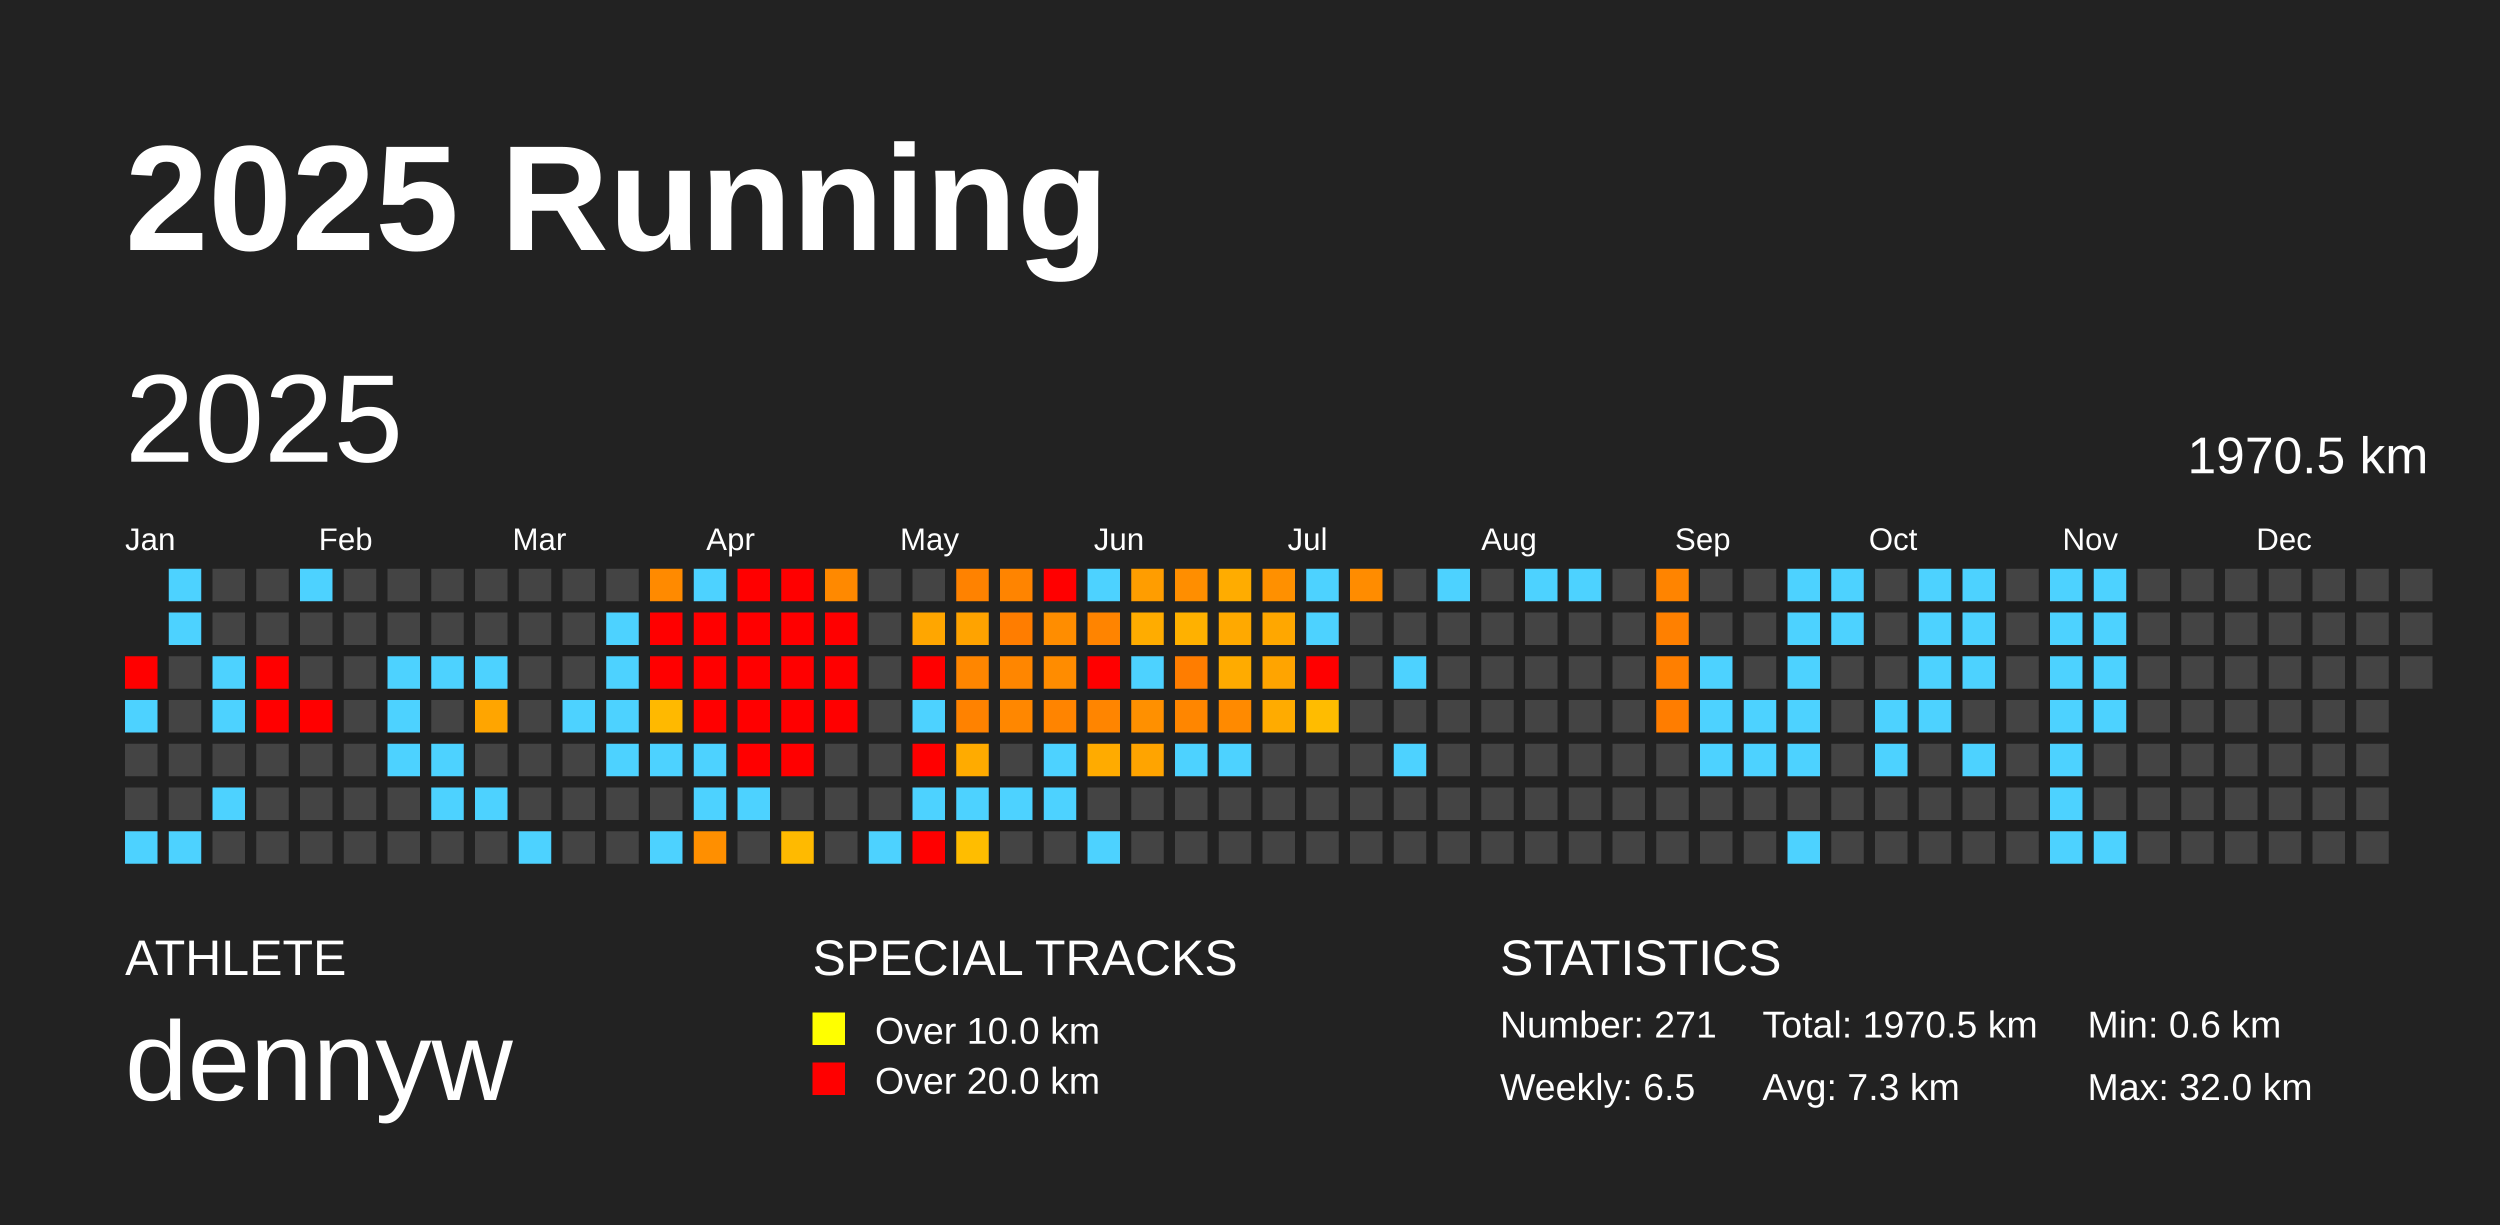
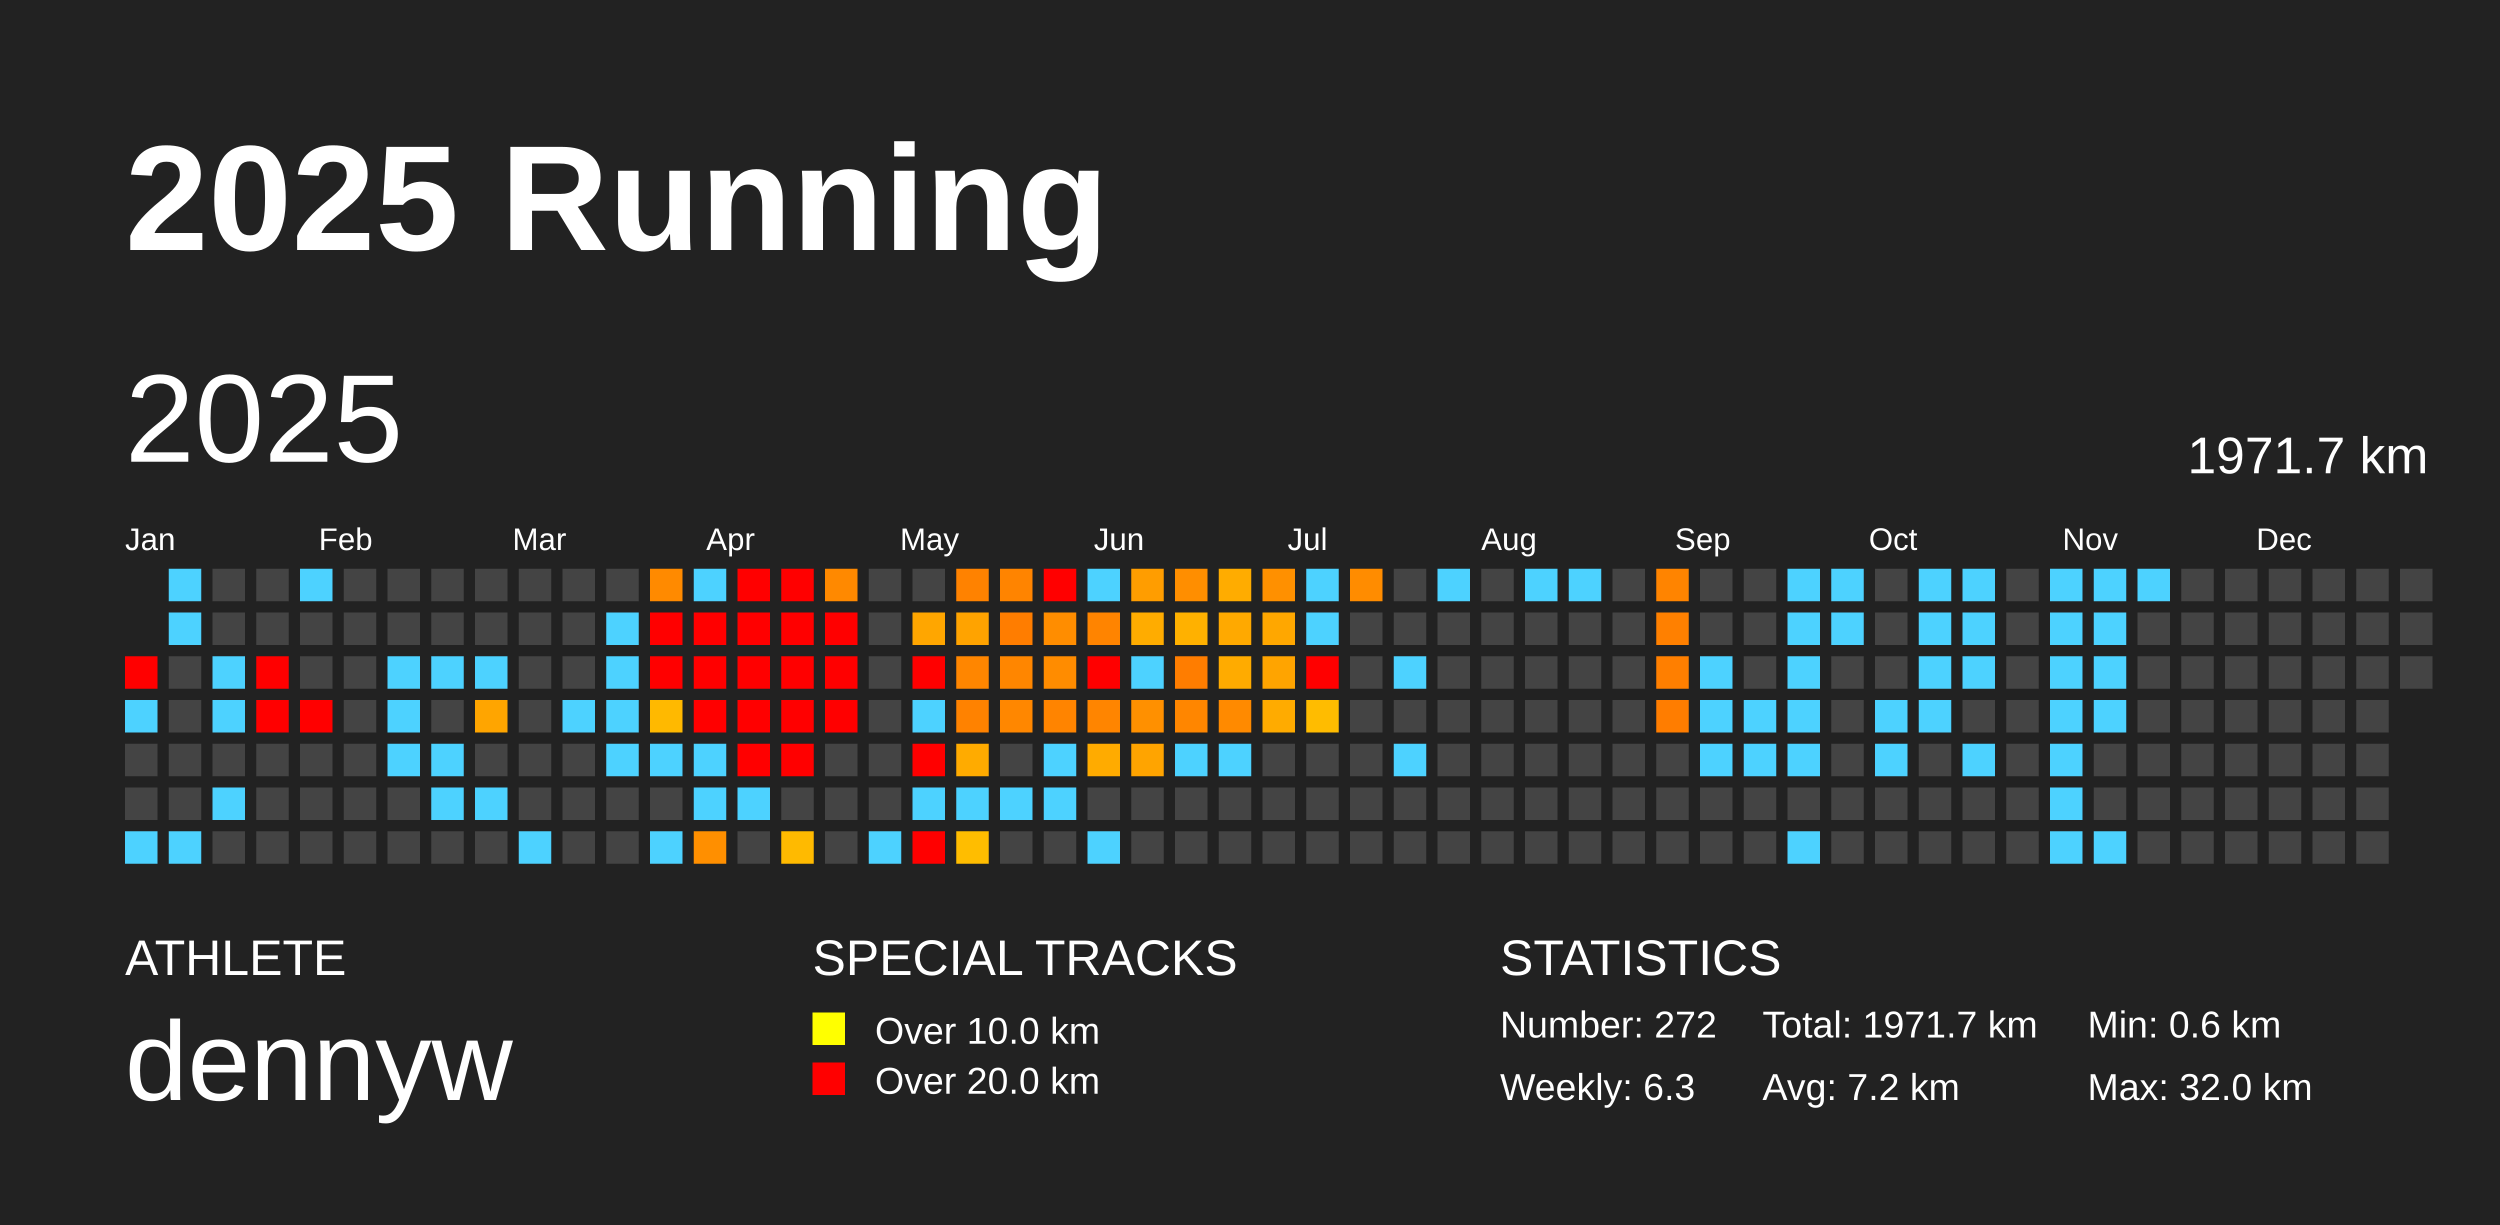
<svg xmlns="http://www.w3.org/2000/svg" baseProfile="full" height="98mm" version="1.1" viewBox="0,0,200,98" width="200mm">
  <defs />
  <rect fill="#222222" height="98" width="200" x="0" y="0" />
  <text fill="#FFFFFF" style="font-size:12px; font-family:Arial; font-weight:bold;" x="10" y="20">2025 Running</text>
  <text fill="#FFFFFF" style="font-size:4px; font-family:Arial" x="10" y="78">ATHLETE</text>
  <text fill="#FFFFFF" style="font-size:9px; font-family:Arial" x="10" y="88">dennyw</text>
  <text fill="#FFFFFF" style="font-size:4px; font-family:Arial" x="65" y="78">SPECIAL TRACKS</text>
  <rect fill="yellow" height="2.6" width="2.6" x="65" y="81" />
  <text fill="#FFFFFF" style="font-size:3px; font-family:Arial" x="70" y="83.5">Over 10.0 km</text>
  <rect fill="red" height="2.6" width="2.6" x="65" y="85" />
  <text fill="#FFFFFF" style="font-size:3px; font-family:Arial" x="70" y="87.5">Over 20.0 km</text>
  <text fill="#FFFFFF" style="font-size:4px; font-family:Arial" x="120" y="78">STATISTICS</text>
-   <text fill="#FFFFFF" style="font-size:3px; font-family:Arial" x="120" y="83">Number: 271</text>
-   <text fill="#FFFFFF" style="font-size:3px; font-family:Arial" x="120" y="88">Weekly: 6.5</text>
-   <text fill="#FFFFFF" style="font-size:3px; font-family:Arial" x="141" y="83">Total: 1970.5 km</text>
-   <text fill="#FFFFFF" style="font-size:3px; font-family:Arial" x="141" y="88">Avg: 7.3 km</text>
+   <text fill="#FFFFFF" style="font-size:3px; font-family:Arial" x="120" y="83">Number: 272</text>
+   <text fill="#FFFFFF" style="font-size:3px; font-family:Arial" x="120" y="88">Weekly: 6.3</text>
+   <text fill="#FFFFFF" style="font-size:3px; font-family:Arial" x="141" y="83">Total: 1971.7 km</text>
+   <text fill="#FFFFFF" style="font-size:3px; font-family:Arial" x="141" y="88">Avg: 7.2 km</text>
  <text fill="#FFFFFF" style="font-size:3px; font-family:Arial" x="167" y="83">Min: 0.6 km</text>
  <text fill="#FFFFFF" style="font-size:3px; font-family:Arial" x="167" y="88">Max: 32.0 km</text>
  <text dominant-baseline="hanging" fill="#FFFFFF" style="font-size:10.0px; font-family:Arial;" x="10" y="30">2025</text>
-   <text dominant-baseline="hanging" fill="#FFFFFF" style="font-size:4.125px; font-family:Arial;" x="175" y="35">1970.5 km</text>
+   <text dominant-baseline="hanging" fill="#FFFFFF" style="font-size:4.125px; font-family:Arial;" x="175" y="35">1971.7 km</text>
  <text fill="#FFFFFF" style="font-size:2.5px; font-family:Arial" x="10.0" y="44">Jan</text>
  <text fill="#FFFFFF" style="font-size:2.5px; font-family:Arial" x="25.5" y="44">Feb</text>
  <text fill="#FFFFFF" style="font-size:2.5px; font-family:Arial" x="41.0" y="44">Mar</text>
  <text fill="#FFFFFF" style="font-size:2.5px; font-family:Arial" x="56.5" y="44">Apr</text>
  <text fill="#FFFFFF" style="font-size:2.5px; font-family:Arial" x="72.0" y="44">May</text>
  <text fill="#FFFFFF" style="font-size:2.5px; font-family:Arial" x="87.5" y="44">Jun</text>
  <text fill="#FFFFFF" style="font-size:2.5px; font-family:Arial" x="103.0" y="44">Jul</text>
  <text fill="#FFFFFF" style="font-size:2.5px; font-family:Arial" x="118.5" y="44">Aug</text>
  <text fill="#FFFFFF" style="font-size:2.5px; font-family:Arial" x="134.0" y="44">Sep</text>
  <text fill="#FFFFFF" style="font-size:2.5px; font-family:Arial" x="149.5" y="44">Oct</text>
  <text fill="#FFFFFF" style="font-size:2.5px; font-family:Arial" x="165.0" y="44">Nov</text>
  <text fill="#FFFFFF" style="font-size:2.5px; font-family:Arial" x="180.5" y="44">Dec</text>
  <rect fill="red" height="2.6" width="2.6" x="10.0" y="52.5" />
  <rect fill="#4dd2ff" height="2.6" width="2.6" x="10.0" y="56.0" />
  <rect fill="#444444" height="2.6" width="2.6" x="10.0" y="59.5" />
  <rect fill="#444444" height="2.6" width="2.6" x="10.0" y="63.0" />
  <rect fill="#4dd2ff" height="2.6" width="2.6" x="10.0" y="66.5" />
  <rect fill="#4dd2ff" height="2.6" width="2.6" x="13.5" y="45.5" />
  <rect fill="#4dd2ff" height="2.6" width="2.6" x="13.5" y="49.0" />
  <rect fill="#444444" height="2.6" width="2.6" x="13.5" y="52.5" />
  <rect fill="#444444" height="2.6" width="2.6" x="13.5" y="56.0" />
  <rect fill="#444444" height="2.6" width="2.6" x="13.5" y="59.5" />
  <rect fill="#444444" height="2.6" width="2.6" x="13.5" y="63.0" />
  <rect fill="#4dd2ff" height="2.6" width="2.6" x="13.5" y="66.5" />
  <rect fill="#444444" height="2.6" width="2.6" x="17.0" y="45.5" />
  <rect fill="#444444" height="2.6" width="2.6" x="17.0" y="49.0" />
  <rect fill="#4dd2ff" height="2.6" width="2.6" x="17.0" y="52.5" />
  <rect fill="#4dd2ff" height="2.6" width="2.6" x="17.0" y="56.0" />
  <rect fill="#444444" height="2.6" width="2.6" x="17.0" y="59.5" />
  <rect fill="#4dd2ff" height="2.6" width="2.6" x="17.0" y="63.0" />
  <rect fill="#444444" height="2.6" width="2.6" x="17.0" y="66.5" />
  <rect fill="#444444" height="2.6" width="2.6" x="20.5" y="45.5" />
  <rect fill="#444444" height="2.6" width="2.6" x="20.5" y="49.0" />
  <rect fill="red" height="2.6" width="2.6" x="20.5" y="52.5" />
  <rect fill="red" height="2.6" width="2.6" x="20.5" y="56.0" />
  <rect fill="#444444" height="2.6" width="2.6" x="20.5" y="59.5" />
  <rect fill="#444444" height="2.6" width="2.6" x="20.5" y="63.0" />
  <rect fill="#444444" height="2.6" width="2.6" x="20.5" y="66.5" />
  <rect fill="#4dd2ff" height="2.6" width="2.6" x="24.0" y="45.5" />
  <rect fill="#444444" height="2.6" width="2.6" x="24.0" y="49.0" />
  <rect fill="#444444" height="2.6" width="2.6" x="24.0" y="52.5" />
  <rect fill="red" height="2.6" width="2.6" x="24.0" y="56.0" />
  <rect fill="#444444" height="2.6" width="2.6" x="24.0" y="59.5" />
  <rect fill="#444444" height="2.6" width="2.6" x="24.0" y="63.0" />
  <rect fill="#444444" height="2.6" width="2.6" x="24.0" y="66.5" />
  <rect fill="#444444" height="2.6" width="2.6" x="27.5" y="45.5" />
  <rect fill="#444444" height="2.6" width="2.6" x="27.5" y="49.0" />
  <rect fill="#444444" height="2.6" width="2.6" x="27.5" y="52.5" />
  <rect fill="#444444" height="2.6" width="2.6" x="27.5" y="56.0" />
  <rect fill="#444444" height="2.6" width="2.6" x="27.5" y="59.5" />
  <rect fill="#444444" height="2.6" width="2.6" x="27.5" y="63.0" />
  <rect fill="#444444" height="2.6" width="2.6" x="27.5" y="66.5" />
  <rect fill="#444444" height="2.6" width="2.6" x="31.0" y="45.5" />
  <rect fill="#444444" height="2.6" width="2.6" x="31.0" y="49.0" />
  <rect fill="#4dd2ff" height="2.6" width="2.6" x="31.0" y="52.5" />
  <rect fill="#4dd2ff" height="2.6" width="2.6" x="31.0" y="56.0" />
  <rect fill="#4dd2ff" height="2.6" width="2.6" x="31.0" y="59.5" />
  <rect fill="#444444" height="2.6" width="2.6" x="31.0" y="63.0" />
  <rect fill="#444444" height="2.6" width="2.6" x="31.0" y="66.5" />
  <rect fill="#444444" height="2.6" width="2.6" x="34.5" y="45.5" />
  <rect fill="#444444" height="2.6" width="2.6" x="34.5" y="49.0" />
  <rect fill="#4dd2ff" height="2.6" width="2.6" x="34.5" y="52.5" />
  <rect fill="#444444" height="2.6" width="2.6" x="34.5" y="56.0" />
  <rect fill="#4dd2ff" height="2.6" width="2.6" x="34.5" y="59.5" />
  <rect fill="#4dd2ff" height="2.6" width="2.6" x="34.5" y="63.0" />
  <rect fill="#444444" height="2.6" width="2.6" x="34.5" y="66.5" />
  <rect fill="#444444" height="2.6" width="2.6" x="38.0" y="45.5" />
  <rect fill="#444444" height="2.6" width="2.6" x="38.0" y="49.0" />
  <rect fill="#4dd2ff" height="2.6" width="2.6" x="38.0" y="52.5" />
  <rect fill="#ffa500" height="2.6" width="2.6" x="38.0" y="56.0" />
  <rect fill="#444444" height="2.6" width="2.6" x="38.0" y="59.5" />
  <rect fill="#4dd2ff" height="2.6" width="2.6" x="38.0" y="63.0" />
  <rect fill="#444444" height="2.6" width="2.6" x="38.0" y="66.5" />
  <rect fill="#444444" height="2.6" width="2.6" x="41.5" y="45.5" />
  <rect fill="#444444" height="2.6" width="2.6" x="41.5" y="49.0" />
  <rect fill="#444444" height="2.6" width="2.6" x="41.5" y="52.5" />
  <rect fill="#444444" height="2.6" width="2.6" x="41.5" y="56.0" />
  <rect fill="#444444" height="2.6" width="2.6" x="41.5" y="59.5" />
  <rect fill="#444444" height="2.6" width="2.6" x="41.5" y="63.0" />
  <rect fill="#4dd2ff" height="2.6" width="2.6" x="41.5" y="66.5" />
  <rect fill="#444444" height="2.6" width="2.6" x="45.0" y="45.5" />
  <rect fill="#444444" height="2.6" width="2.6" x="45.0" y="49.0" />
  <rect fill="#444444" height="2.6" width="2.6" x="45.0" y="52.5" />
  <rect fill="#4dd2ff" height="2.6" width="2.6" x="45.0" y="56.0" />
  <rect fill="#444444" height="2.6" width="2.6" x="45.0" y="59.5" />
  <rect fill="#444444" height="2.6" width="2.6" x="45.0" y="63.0" />
  <rect fill="#444444" height="2.6" width="2.6" x="45.0" y="66.5" />
  <rect fill="#444444" height="2.6" width="2.6" x="48.5" y="45.5" />
  <rect fill="#4dd2ff" height="2.6" width="2.6" x="48.5" y="49.0" />
  <rect fill="#4dd2ff" height="2.6" width="2.6" x="48.5" y="52.5" />
  <rect fill="#4dd2ff" height="2.6" width="2.6" x="48.5" y="56.0" />
  <rect fill="#4dd2ff" height="2.6" width="2.6" x="48.5" y="59.5" />
  <rect fill="#444444" height="2.6" width="2.6" x="48.5" y="63.0" />
  <rect fill="#444444" height="2.6" width="2.6" x="48.5" y="66.5" />
  <rect fill="#ff8a00" height="2.6" width="2.6" x="52.0" y="45.5" />
  <rect fill="red" height="2.6" width="2.6" x="52.0" y="49.0" />
  <rect fill="red" height="2.6" width="2.6" x="52.0" y="52.5" />
  <rect fill="#ffb900" height="2.6" width="2.6" x="52.0" y="56.0" />
  <rect fill="#4dd2ff" height="2.6" width="2.6" x="52.0" y="59.5" />
  <rect fill="#444444" height="2.6" width="2.6" x="52.0" y="63.0" />
  <rect fill="#4dd2ff" height="2.6" width="2.6" x="52.0" y="66.5" />
  <rect fill="#4dd2ff" height="2.6" width="2.6" x="55.5" y="45.5" />
  <rect fill="red" height="2.6" width="2.6" x="55.5" y="49.0" />
  <rect fill="red" height="2.6" width="2.6" x="55.5" y="52.5" />
  <rect fill="red" height="2.6" width="2.6" x="55.5" y="56.0" />
  <rect fill="#4dd2ff" height="2.6" width="2.6" x="55.5" y="59.5" />
  <rect fill="#4dd2ff" height="2.6" width="2.6" x="55.5" y="63.0" />
  <rect fill="#ff8f00" height="2.6" width="2.6" x="55.5" y="66.5" />
  <rect fill="red" height="2.6" width="2.6" x="59.0" y="45.5" />
  <rect fill="red" height="2.6" width="2.6" x="59.0" y="49.0" />
  <rect fill="red" height="2.6" width="2.6" x="59.0" y="52.5" />
  <rect fill="red" height="2.6" width="2.6" x="59.0" y="56.0" />
  <rect fill="red" height="2.6" width="2.6" x="59.0" y="59.5" />
  <rect fill="#4dd2ff" height="2.6" width="2.6" x="59.0" y="63.0" />
  <rect fill="#444444" height="2.6" width="2.6" x="59.0" y="66.5" />
  <rect fill="red" height="2.6" width="2.6" x="62.5" y="45.5" />
  <rect fill="red" height="2.6" width="2.6" x="62.5" y="49.0" />
  <rect fill="red" height="2.6" width="2.6" x="62.5" y="52.5" />
  <rect fill="red" height="2.6" width="2.6" x="62.5" y="56.0" />
  <rect fill="red" height="2.6" width="2.6" x="62.5" y="59.5" />
  <rect fill="#444444" height="2.6" width="2.6" x="62.5" y="63.0" />
  <rect fill="#ffba00" height="2.6" width="2.6" x="62.5" y="66.5" />
  <rect fill="#ff8900" height="2.6" width="2.6" x="66.0" y="45.5" />
  <rect fill="red" height="2.6" width="2.6" x="66.0" y="49.0" />
  <rect fill="red" height="2.6" width="2.6" x="66.0" y="52.5" />
  <rect fill="red" height="2.6" width="2.6" x="66.0" y="56.0" />
  <rect fill="#444444" height="2.6" width="2.6" x="66.0" y="59.5" />
  <rect fill="#444444" height="2.6" width="2.6" x="66.0" y="63.0" />
  <rect fill="#444444" height="2.6" width="2.6" x="66.0" y="66.5" />
  <rect fill="#444444" height="2.6" width="2.6" x="69.5" y="45.5" />
  <rect fill="#444444" height="2.6" width="2.6" x="69.5" y="49.0" />
  <rect fill="#444444" height="2.6" width="2.6" x="69.5" y="52.5" />
  <rect fill="#444444" height="2.6" width="2.6" x="69.5" y="56.0" />
  <rect fill="#444444" height="2.6" width="2.6" x="69.5" y="59.5" />
  <rect fill="#444444" height="2.6" width="2.6" x="69.5" y="63.0" />
  <rect fill="#4dd2ff" height="2.6" width="2.6" x="69.5" y="66.5" />
  <rect fill="#444444" height="2.6" width="2.6" x="73.0" y="45.5" />
  <rect fill="#ffa600" height="2.6" width="2.6" x="73.0" y="49.0" />
  <rect fill="red" height="2.6" width="2.6" x="73.0" y="52.5" />
  <rect fill="#4dd2ff" height="2.6" width="2.6" x="73.0" y="56.0" />
  <rect fill="red" height="2.6" width="2.6" x="73.0" y="59.5" />
  <rect fill="#4dd2ff" height="2.6" width="2.6" x="73.0" y="63.0" />
  <rect fill="red" height="2.6" width="2.6" x="73.0" y="66.5" />
  <rect fill="#ff8200" height="2.6" width="2.6" x="76.5" y="45.5" />
  <rect fill="#ffa300" height="2.6" width="2.6" x="76.5" y="49.0" />
  <rect fill="#ff8600" height="2.6" width="2.6" x="76.5" y="52.5" />
  <rect fill="#ff8200" height="2.6" width="2.6" x="76.5" y="56.0" />
  <rect fill="#ffab00" height="2.6" width="2.6" x="76.5" y="59.5" />
  <rect fill="#4dd2ff" height="2.6" width="2.6" x="76.5" y="63.0" />
  <rect fill="#ffbd00" height="2.6" width="2.6" x="76.5" y="66.5" />
  <rect fill="#ff8400" height="2.6" width="2.6" x="80.0" y="45.5" />
  <rect fill="#ff7d00" height="2.6" width="2.6" x="80.0" y="49.0" />
  <rect fill="#ff8600" height="2.6" width="2.6" x="80.0" y="52.5" />
  <rect fill="#ff8700" height="2.6" width="2.6" x="80.0" y="56.0" />
  <rect fill="#444444" height="2.6" width="2.6" x="80.0" y="59.5" />
  <rect fill="#4dd2ff" height="2.6" width="2.6" x="80.0" y="63.0" />
  <rect fill="#444444" height="2.6" width="2.6" x="80.0" y="66.5" />
  <rect fill="red" height="2.6" width="2.6" x="83.5" y="45.5" />
  <rect fill="#ff8d00" height="2.6" width="2.6" x="83.5" y="49.0" />
  <rect fill="#ff8c00" height="2.6" width="2.6" x="83.5" y="52.5" />
  <rect fill="#ff8400" height="2.6" width="2.6" x="83.5" y="56.0" />
  <rect fill="#4dd2ff" height="2.6" width="2.6" x="83.5" y="59.5" />
  <rect fill="#4dd2ff" height="2.6" width="2.6" x="83.5" y="63.0" />
  <rect fill="#444444" height="2.6" width="2.6" x="83.5" y="66.5" />
  <rect fill="#4dd2ff" height="2.6" width="2.6" x="87.0" y="45.5" />
  <rect fill="#ff8400" height="2.6" width="2.6" x="87.0" y="49.0" />
  <rect fill="red" height="2.6" width="2.6" x="87.0" y="52.5" />
  <rect fill="#ff8500" height="2.6" width="2.6" x="87.0" y="56.0" />
  <rect fill="#ffab00" height="2.6" width="2.6" x="87.0" y="59.5" />
  <rect fill="#444444" height="2.6" width="2.6" x="87.0" y="63.0" />
  <rect fill="#4dd2ff" height="2.6" width="2.6" x="87.0" y="66.5" />
  <rect fill="#ff9d00" height="2.6" width="2.6" x="90.5" y="45.5" />
  <rect fill="#ffac00" height="2.6" width="2.6" x="90.5" y="49.0" />
  <rect fill="#4dd2ff" height="2.6" width="2.6" x="90.5" y="52.5" />
  <rect fill="#ff9000" height="2.6" width="2.6" x="90.5" y="56.0" />
  <rect fill="#ffa400" height="2.6" width="2.6" x="90.5" y="59.5" />
  <rect fill="#444444" height="2.6" width="2.6" x="90.5" y="63.0" />
  <rect fill="#444444" height="2.6" width="2.6" x="90.5" y="66.5" />
  <rect fill="#ff8e00" height="2.6" width="2.6" x="94.0" y="45.5" />
  <rect fill="#ffb100" height="2.6" width="2.6" x="94.0" y="49.0" />
  <rect fill="#ff7d00" height="2.6" width="2.6" x="94.0" y="52.5" />
  <rect fill="#ff8600" height="2.6" width="2.6" x="94.0" y="56.0" />
  <rect fill="#4dd2ff" height="2.6" width="2.6" x="94.0" y="59.5" />
  <rect fill="#444444" height="2.6" width="2.6" x="94.0" y="63.0" />
  <rect fill="#444444" height="2.6" width="2.6" x="94.0" y="66.5" />
  <rect fill="#ffac00" height="2.6" width="2.6" x="97.5" y="45.5" />
  <rect fill="#ffa900" height="2.6" width="2.6" x="97.5" y="49.0" />
  <rect fill="#ffab00" height="2.6" width="2.6" x="97.5" y="52.5" />
  <rect fill="#ff8a00" height="2.6" width="2.6" x="97.5" y="56.0" />
  <rect fill="#4dd2ff" height="2.6" width="2.6" x="97.5" y="59.5" />
  <rect fill="#444444" height="2.6" width="2.6" x="97.5" y="63.0" />
  <rect fill="#444444" height="2.6" width="2.6" x="97.5" y="66.5" />
  <rect fill="#ff9000" height="2.6" width="2.6" x="101.0" y="45.5" />
  <rect fill="#ffa700" height="2.6" width="2.6" x="101.0" y="49.0" />
  <rect fill="#ffa400" height="2.6" width="2.6" x="101.0" y="52.5" />
  <rect fill="#ffab00" height="2.6" width="2.6" x="101.0" y="56.0" />
  <rect fill="#444444" height="2.6" width="2.6" x="101.0" y="59.5" />
  <rect fill="#444444" height="2.6" width="2.6" x="101.0" y="63.0" />
  <rect fill="#444444" height="2.6" width="2.6" x="101.0" y="66.5" />
  <rect fill="#4dd2ff" height="2.6" width="2.6" x="104.5" y="45.5" />
  <rect fill="#4dd2ff" height="2.6" width="2.6" x="104.5" y="49.0" />
  <rect fill="red" height="2.6" width="2.6" x="104.5" y="52.5" />
  <rect fill="#ffbc00" height="2.6" width="2.6" x="104.5" y="56.0" />
  <rect fill="#444444" height="2.6" width="2.6" x="104.5" y="59.5" />
  <rect fill="#444444" height="2.6" width="2.6" x="104.5" y="63.0" />
  <rect fill="#444444" height="2.6" width="2.6" x="104.5" y="66.5" />
  <rect fill="#ff8c00" height="2.6" width="2.6" x="108.0" y="45.5" />
  <rect fill="#444444" height="2.6" width="2.6" x="108.0" y="49.0" />
  <rect fill="#444444" height="2.6" width="2.6" x="108.0" y="52.5" />
  <rect fill="#444444" height="2.6" width="2.6" x="108.0" y="56.0" />
  <rect fill="#444444" height="2.6" width="2.6" x="108.0" y="59.5" />
  <rect fill="#444444" height="2.6" width="2.6" x="108.0" y="63.0" />
  <rect fill="#444444" height="2.6" width="2.6" x="108.0" y="66.5" />
  <rect fill="#444444" height="2.6" width="2.6" x="111.5" y="45.5" />
  <rect fill="#444444" height="2.6" width="2.6" x="111.5" y="49.0" />
  <rect fill="#4dd2ff" height="2.6" width="2.6" x="111.5" y="52.5" />
  <rect fill="#444444" height="2.6" width="2.6" x="111.5" y="56.0" />
  <rect fill="#4dd2ff" height="2.6" width="2.6" x="111.5" y="59.5" />
  <rect fill="#444444" height="2.6" width="2.6" x="111.5" y="63.0" />
  <rect fill="#444444" height="2.6" width="2.6" x="111.5" y="66.5" />
  <rect fill="#4dd2ff" height="2.6" width="2.6" x="115.0" y="45.5" />
  <rect fill="#444444" height="2.6" width="2.6" x="115.0" y="49.0" />
  <rect fill="#444444" height="2.6" width="2.6" x="115.0" y="52.5" />
  <rect fill="#444444" height="2.6" width="2.6" x="115.0" y="56.0" />
  <rect fill="#444444" height="2.6" width="2.6" x="115.0" y="59.5" />
  <rect fill="#444444" height="2.6" width="2.6" x="115.0" y="63.0" />
  <rect fill="#444444" height="2.6" width="2.6" x="115.0" y="66.5" />
  <rect fill="#444444" height="2.6" width="2.6" x="118.5" y="45.5" />
  <rect fill="#444444" height="2.6" width="2.6" x="118.5" y="49.0" />
  <rect fill="#444444" height="2.6" width="2.6" x="118.5" y="52.5" />
  <rect fill="#444444" height="2.6" width="2.6" x="118.5" y="56.0" />
  <rect fill="#444444" height="2.6" width="2.6" x="118.5" y="59.5" />
  <rect fill="#444444" height="2.6" width="2.6" x="118.5" y="63.0" />
  <rect fill="#444444" height="2.6" width="2.6" x="118.5" y="66.5" />
  <rect fill="#4dd2ff" height="2.6" width="2.6" x="122.0" y="45.5" />
  <rect fill="#444444" height="2.6" width="2.6" x="122.0" y="49.0" />
  <rect fill="#444444" height="2.6" width="2.6" x="122.0" y="52.5" />
  <rect fill="#444444" height="2.6" width="2.6" x="122.0" y="56.0" />
  <rect fill="#444444" height="2.6" width="2.6" x="122.0" y="59.5" />
  <rect fill="#444444" height="2.6" width="2.6" x="122.0" y="63.0" />
  <rect fill="#444444" height="2.6" width="2.6" x="122.0" y="66.5" />
  <rect fill="#4dd2ff" height="2.6" width="2.6" x="125.5" y="45.5" />
  <rect fill="#444444" height="2.6" width="2.6" x="125.5" y="49.0" />
  <rect fill="#444444" height="2.6" width="2.6" x="125.5" y="52.5" />
  <rect fill="#444444" height="2.6" width="2.6" x="125.5" y="56.0" />
  <rect fill="#444444" height="2.6" width="2.6" x="125.5" y="59.5" />
  <rect fill="#444444" height="2.6" width="2.6" x="125.5" y="63.0" />
  <rect fill="#444444" height="2.6" width="2.6" x="125.5" y="66.5" />
  <rect fill="#444444" height="2.6" width="2.6" x="129.0" y="45.5" />
  <rect fill="#444444" height="2.6" width="2.6" x="129.0" y="49.0" />
  <rect fill="#444444" height="2.6" width="2.6" x="129.0" y="52.5" />
  <rect fill="#444444" height="2.6" width="2.6" x="129.0" y="56.0" />
  <rect fill="#444444" height="2.6" width="2.6" x="129.0" y="59.5" />
  <rect fill="#444444" height="2.6" width="2.6" x="129.0" y="63.0" />
  <rect fill="#444444" height="2.6" width="2.6" x="129.0" y="66.5" />
  <rect fill="#ff8400" height="2.6" width="2.6" x="132.5" y="45.5" />
  <rect fill="#ff8000" height="2.6" width="2.6" x="132.5" y="49.0" />
  <rect fill="#ff7f00" height="2.6" width="2.6" x="132.5" y="52.5" />
  <rect fill="#ff7d00" height="2.6" width="2.6" x="132.5" y="56.0" />
  <rect fill="#444444" height="2.6" width="2.6" x="132.5" y="59.5" />
  <rect fill="#444444" height="2.6" width="2.6" x="132.5" y="63.0" />
  <rect fill="#444444" height="2.6" width="2.6" x="132.5" y="66.5" />
  <rect fill="#444444" height="2.6" width="2.6" x="136.0" y="45.5" />
  <rect fill="#444444" height="2.6" width="2.6" x="136.0" y="49.0" />
  <rect fill="#4dd2ff" height="2.6" width="2.6" x="136.0" y="52.5" />
  <rect fill="#4dd2ff" height="2.6" width="2.6" x="136.0" y="56.0" />
  <rect fill="#4dd2ff" height="2.6" width="2.6" x="136.0" y="59.5" />
  <rect fill="#444444" height="2.6" width="2.6" x="136.0" y="63.0" />
  <rect fill="#444444" height="2.6" width="2.6" x="136.0" y="66.5" />
  <rect fill="#444444" height="2.6" width="2.6" x="139.5" y="45.5" />
  <rect fill="#444444" height="2.6" width="2.6" x="139.5" y="49.0" />
  <rect fill="#444444" height="2.6" width="2.6" x="139.5" y="52.5" />
  <rect fill="#4dd2ff" height="2.6" width="2.6" x="139.5" y="56.0" />
  <rect fill="#4dd2ff" height="2.6" width="2.6" x="139.5" y="59.5" />
  <rect fill="#444444" height="2.6" width="2.6" x="139.5" y="63.0" />
  <rect fill="#444444" height="2.6" width="2.6" x="139.5" y="66.5" />
  <rect fill="#4dd2ff" height="2.6" width="2.6" x="143.0" y="45.5" />
  <rect fill="#4dd2ff" height="2.6" width="2.6" x="143.0" y="49.0" />
  <rect fill="#4dd2ff" height="2.6" width="2.6" x="143.0" y="52.5" />
  <rect fill="#4dd2ff" height="2.6" width="2.6" x="143.0" y="56.0" />
  <rect fill="#4dd2ff" height="2.6" width="2.6" x="143.0" y="59.5" />
  <rect fill="#444444" height="2.6" width="2.6" x="143.0" y="63.0" />
  <rect fill="#4dd2ff" height="2.6" width="2.6" x="143.0" y="66.5" />
  <rect fill="#4dd2ff" height="2.6" width="2.6" x="146.5" y="45.5" />
  <rect fill="#4dd2ff" height="2.6" width="2.6" x="146.5" y="49.0" />
  <rect fill="#444444" height="2.6" width="2.6" x="146.5" y="52.5" />
  <rect fill="#444444" height="2.6" width="2.6" x="146.5" y="56.0" />
  <rect fill="#444444" height="2.6" width="2.6" x="146.5" y="59.5" />
  <rect fill="#444444" height="2.6" width="2.6" x="146.5" y="63.0" />
  <rect fill="#444444" height="2.6" width="2.6" x="146.5" y="66.5" />
  <rect fill="#444444" height="2.6" width="2.6" x="150.0" y="45.5" />
  <rect fill="#444444" height="2.6" width="2.6" x="150.0" y="49.0" />
  <rect fill="#444444" height="2.6" width="2.6" x="150.0" y="52.5" />
  <rect fill="#4dd2ff" height="2.6" width="2.6" x="150.0" y="56.0" />
  <rect fill="#4dd2ff" height="2.6" width="2.6" x="150.0" y="59.5" />
  <rect fill="#444444" height="2.6" width="2.6" x="150.0" y="63.0" />
  <rect fill="#444444" height="2.6" width="2.6" x="150.0" y="66.5" />
  <rect fill="#4dd2ff" height="2.6" width="2.6" x="153.5" y="45.5" />
  <rect fill="#4dd2ff" height="2.6" width="2.6" x="153.5" y="49.0" />
  <rect fill="#4dd2ff" height="2.6" width="2.6" x="153.5" y="52.5" />
  <rect fill="#4dd2ff" height="2.6" width="2.6" x="153.5" y="56.0" />
  <rect fill="#444444" height="2.6" width="2.6" x="153.5" y="59.5" />
  <rect fill="#444444" height="2.6" width="2.6" x="153.5" y="63.0" />
  <rect fill="#444444" height="2.6" width="2.6" x="153.5" y="66.5" />
  <rect fill="#4dd2ff" height="2.6" width="2.6" x="157.0" y="45.5" />
  <rect fill="#4dd2ff" height="2.6" width="2.6" x="157.0" y="49.0" />
  <rect fill="#4dd2ff" height="2.6" width="2.6" x="157.0" y="52.5" />
  <rect fill="#444444" height="2.6" width="2.6" x="157.0" y="56.0" />
  <rect fill="#4dd2ff" height="2.6" width="2.6" x="157.0" y="59.5" />
  <rect fill="#444444" height="2.6" width="2.6" x="157.0" y="63.0" />
  <rect fill="#444444" height="2.6" width="2.6" x="157.0" y="66.5" />
  <rect fill="#444444" height="2.6" width="2.6" x="160.5" y="45.5" />
  <rect fill="#444444" height="2.6" width="2.6" x="160.5" y="49.0" />
  <rect fill="#444444" height="2.6" width="2.6" x="160.5" y="52.5" />
  <rect fill="#444444" height="2.6" width="2.6" x="160.5" y="56.0" />
  <rect fill="#444444" height="2.6" width="2.6" x="160.5" y="59.5" />
  <rect fill="#444444" height="2.6" width="2.6" x="160.5" y="63.0" />
  <rect fill="#444444" height="2.6" width="2.6" x="160.5" y="66.5" />
  <rect fill="#4dd2ff" height="2.6" width="2.6" x="164.0" y="45.5" />
  <rect fill="#4dd2ff" height="2.6" width="2.6" x="164.0" y="49.0" />
  <rect fill="#4dd2ff" height="2.6" width="2.6" x="164.0" y="52.5" />
  <rect fill="#4dd2ff" height="2.6" width="2.6" x="164.0" y="56.0" />
  <rect fill="#4dd2ff" height="2.6" width="2.6" x="164.0" y="59.5" />
  <rect fill="#4dd2ff" height="2.6" width="2.6" x="164.0" y="63.0" />
  <rect fill="#4dd2ff" height="2.6" width="2.6" x="164.0" y="66.5" />
  <rect fill="#4dd2ff" height="2.6" width="2.6" x="167.5" y="45.5" />
  <rect fill="#4dd2ff" height="2.6" width="2.6" x="167.5" y="49.0" />
  <rect fill="#4dd2ff" height="2.6" width="2.6" x="167.5" y="52.5" />
  <rect fill="#4dd2ff" height="2.6" width="2.6" x="167.5" y="56.0" />
  <rect fill="#444444" height="2.6" width="2.6" x="167.5" y="59.5" />
  <rect fill="#444444" height="2.6" width="2.6" x="167.5" y="63.0" />
  <rect fill="#4dd2ff" height="2.6" width="2.6" x="167.5" y="66.5" />
-   <rect fill="#444444" height="2.6" width="2.6" x="171.0" y="45.5" />
+   <rect fill="#4dd2ff" height="2.6" width="2.6" x="171.0" y="45.5" />
  <rect fill="#444444" height="2.6" width="2.6" x="171.0" y="49.0" />
  <rect fill="#444444" height="2.6" width="2.6" x="171.0" y="52.5" />
  <rect fill="#444444" height="2.6" width="2.6" x="171.0" y="56.0" />
  <rect fill="#444444" height="2.6" width="2.6" x="171.0" y="59.5" />
  <rect fill="#444444" height="2.6" width="2.6" x="171.0" y="63.0" />
  <rect fill="#444444" height="2.6" width="2.6" x="171.0" y="66.5" />
  <rect fill="#444444" height="2.6" width="2.6" x="174.5" y="45.5" />
  <rect fill="#444444" height="2.6" width="2.6" x="174.5" y="49.0" />
  <rect fill="#444444" height="2.6" width="2.6" x="174.5" y="52.5" />
  <rect fill="#444444" height="2.6" width="2.6" x="174.5" y="56.0" />
  <rect fill="#444444" height="2.6" width="2.6" x="174.5" y="59.5" />
  <rect fill="#444444" height="2.6" width="2.6" x="174.5" y="63.0" />
  <rect fill="#444444" height="2.6" width="2.6" x="174.5" y="66.5" />
  <rect fill="#444444" height="2.6" width="2.6" x="178.0" y="45.5" />
  <rect fill="#444444" height="2.6" width="2.6" x="178.0" y="49.0" />
  <rect fill="#444444" height="2.6" width="2.6" x="178.0" y="52.5" />
  <rect fill="#444444" height="2.6" width="2.6" x="178.0" y="56.0" />
  <rect fill="#444444" height="2.6" width="2.6" x="178.0" y="59.5" />
  <rect fill="#444444" height="2.6" width="2.6" x="178.0" y="63.0" />
  <rect fill="#444444" height="2.6" width="2.6" x="178.0" y="66.5" />
  <rect fill="#444444" height="2.6" width="2.6" x="181.5" y="45.5" />
  <rect fill="#444444" height="2.6" width="2.6" x="181.5" y="49.0" />
  <rect fill="#444444" height="2.6" width="2.6" x="181.5" y="52.5" />
  <rect fill="#444444" height="2.6" width="2.6" x="181.5" y="56.0" />
  <rect fill="#444444" height="2.6" width="2.6" x="181.5" y="59.5" />
  <rect fill="#444444" height="2.6" width="2.6" x="181.5" y="63.0" />
  <rect fill="#444444" height="2.6" width="2.6" x="181.5" y="66.5" />
  <rect fill="#444444" height="2.6" width="2.6" x="185.0" y="45.5" />
  <rect fill="#444444" height="2.6" width="2.6" x="185.0" y="49.0" />
  <rect fill="#444444" height="2.6" width="2.6" x="185.0" y="52.5" />
  <rect fill="#444444" height="2.6" width="2.6" x="185.0" y="56.0" />
  <rect fill="#444444" height="2.6" width="2.6" x="185.0" y="59.5" />
  <rect fill="#444444" height="2.6" width="2.6" x="185.0" y="63.0" />
  <rect fill="#444444" height="2.6" width="2.6" x="185.0" y="66.5" />
  <rect fill="#444444" height="2.6" width="2.6" x="188.5" y="45.5" />
  <rect fill="#444444" height="2.6" width="2.6" x="188.5" y="49.0" />
  <rect fill="#444444" height="2.6" width="2.6" x="188.5" y="52.5" />
  <rect fill="#444444" height="2.6" width="2.6" x="188.5" y="56.0" />
  <rect fill="#444444" height="2.6" width="2.6" x="188.5" y="59.5" />
  <rect fill="#444444" height="2.6" width="2.6" x="188.5" y="63.0" />
  <rect fill="#444444" height="2.6" width="2.6" x="188.5" y="66.5" />
  <rect fill="#444444" height="2.6" width="2.6" x="192.0" y="45.5" />
  <rect fill="#444444" height="2.6" width="2.6" x="192.0" y="49.0" />
  <rect fill="#444444" height="2.6" width="2.6" x="192.0" y="52.5" />
</svg>
